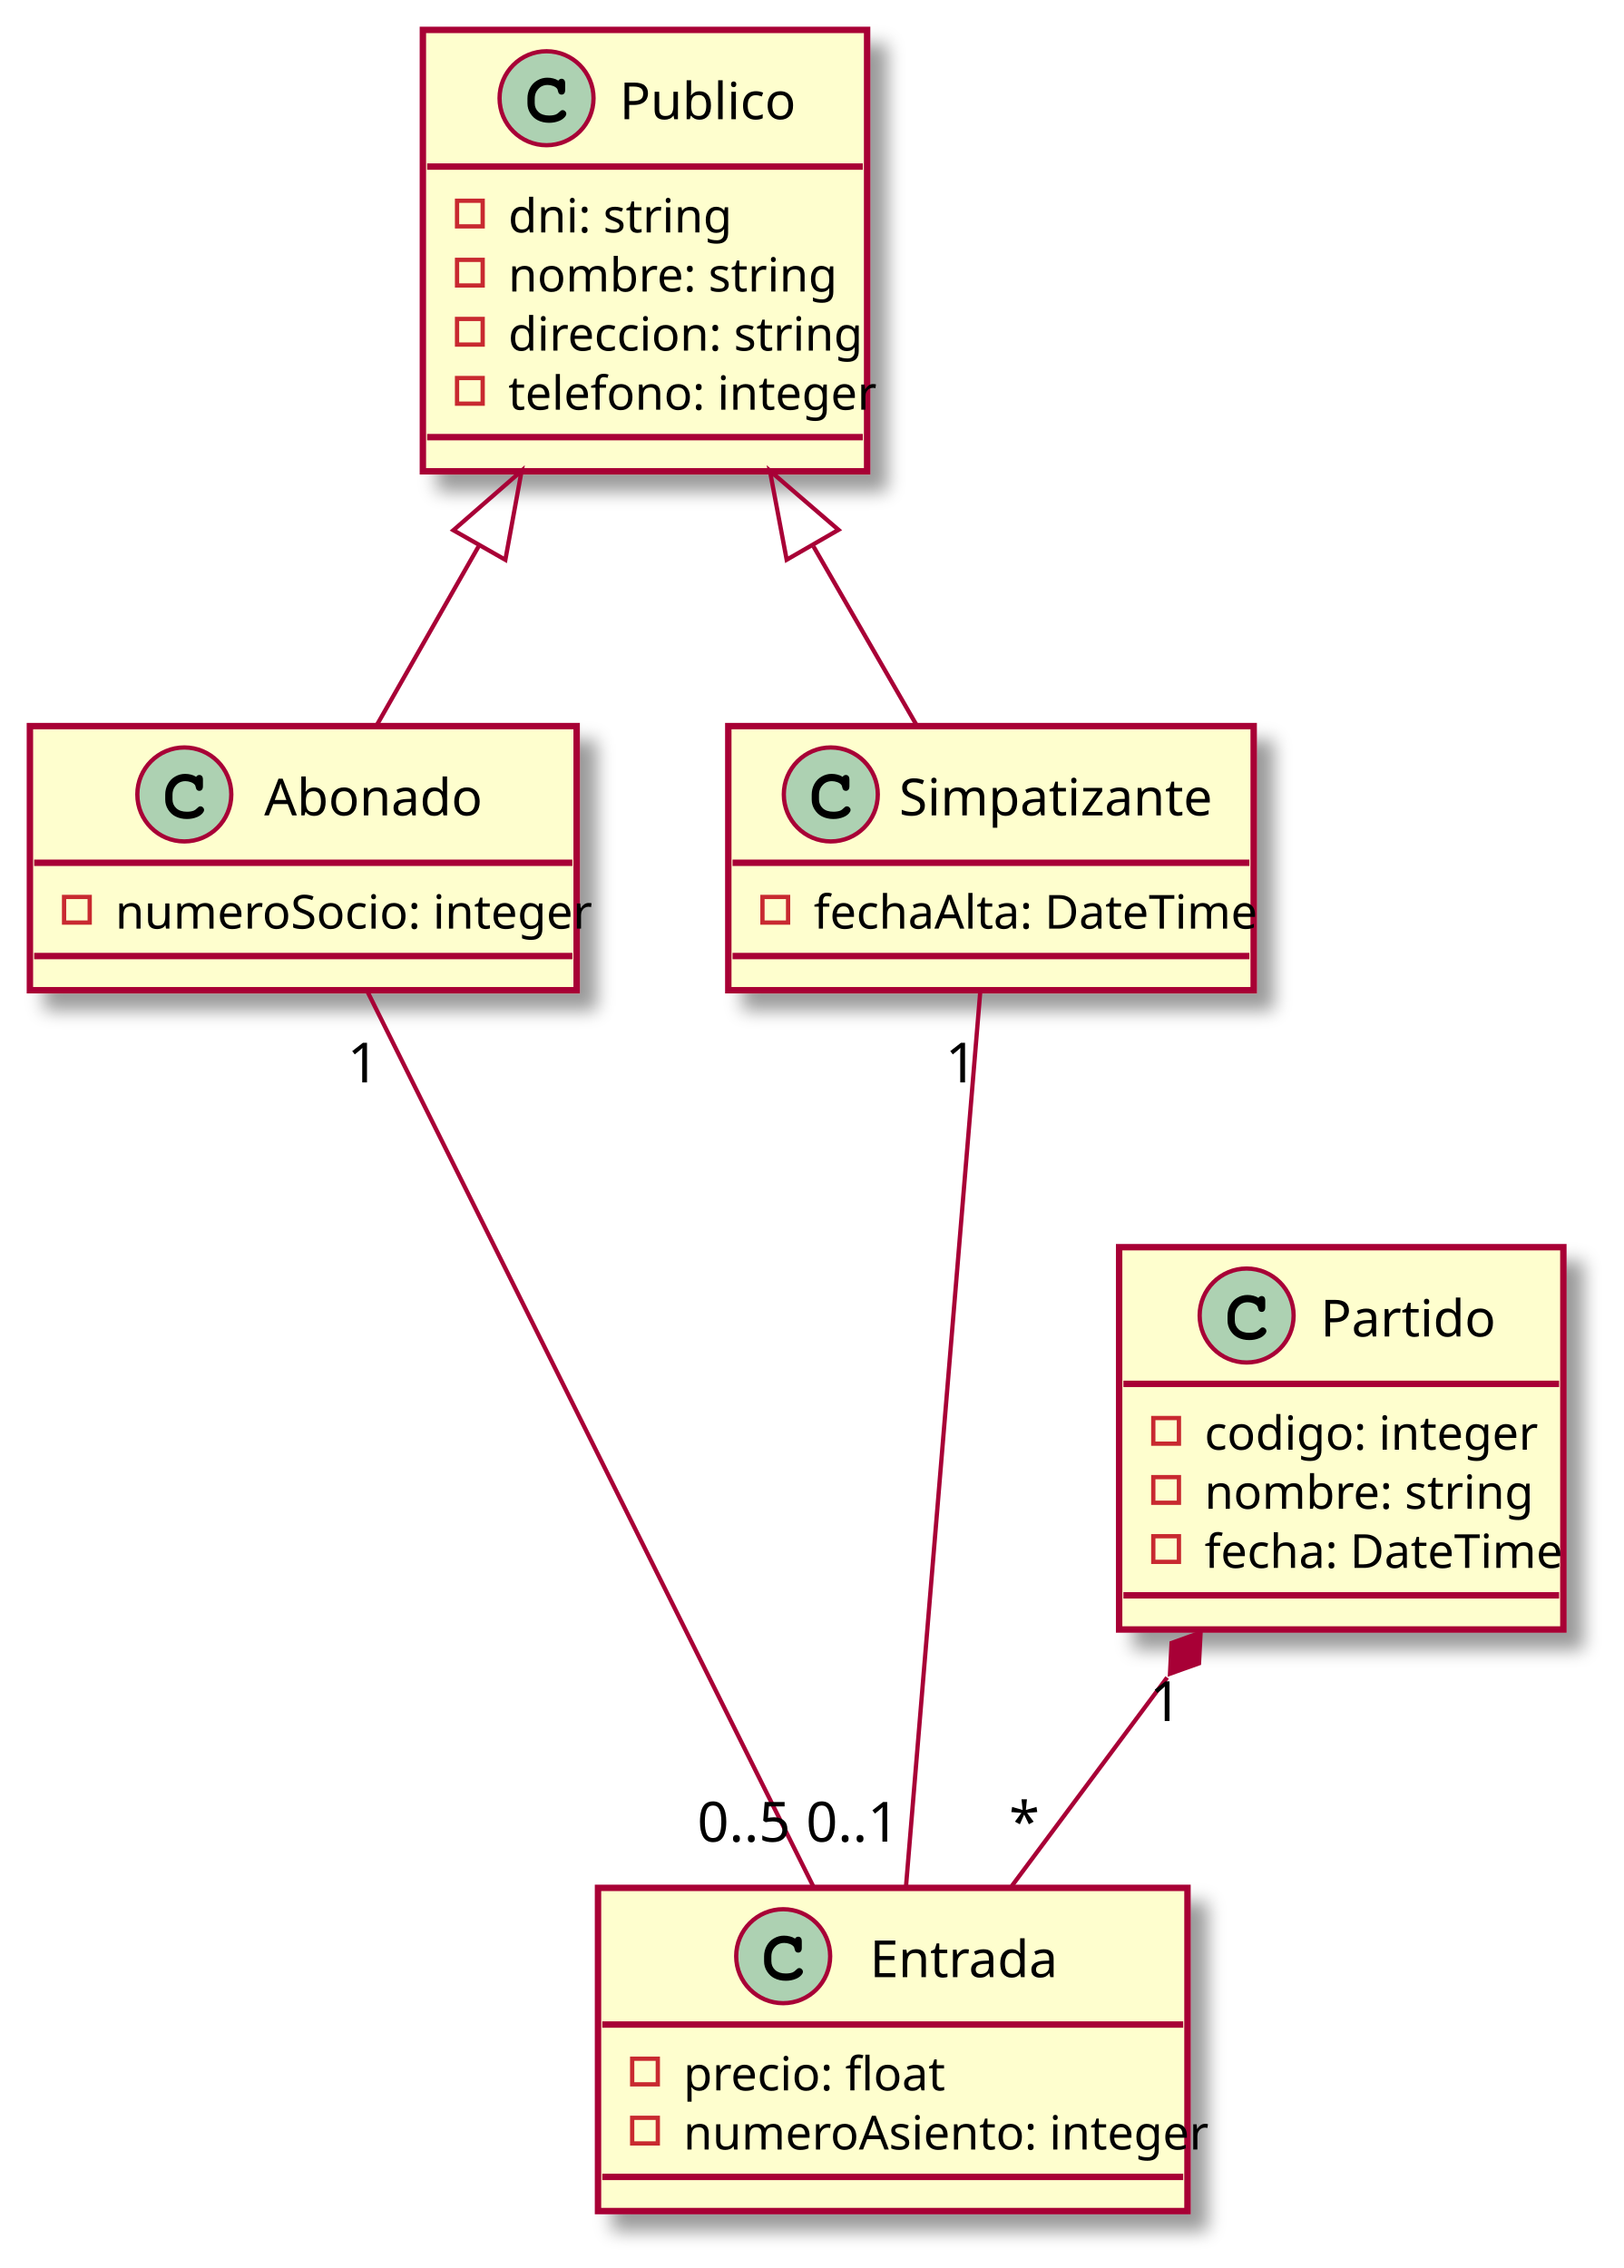
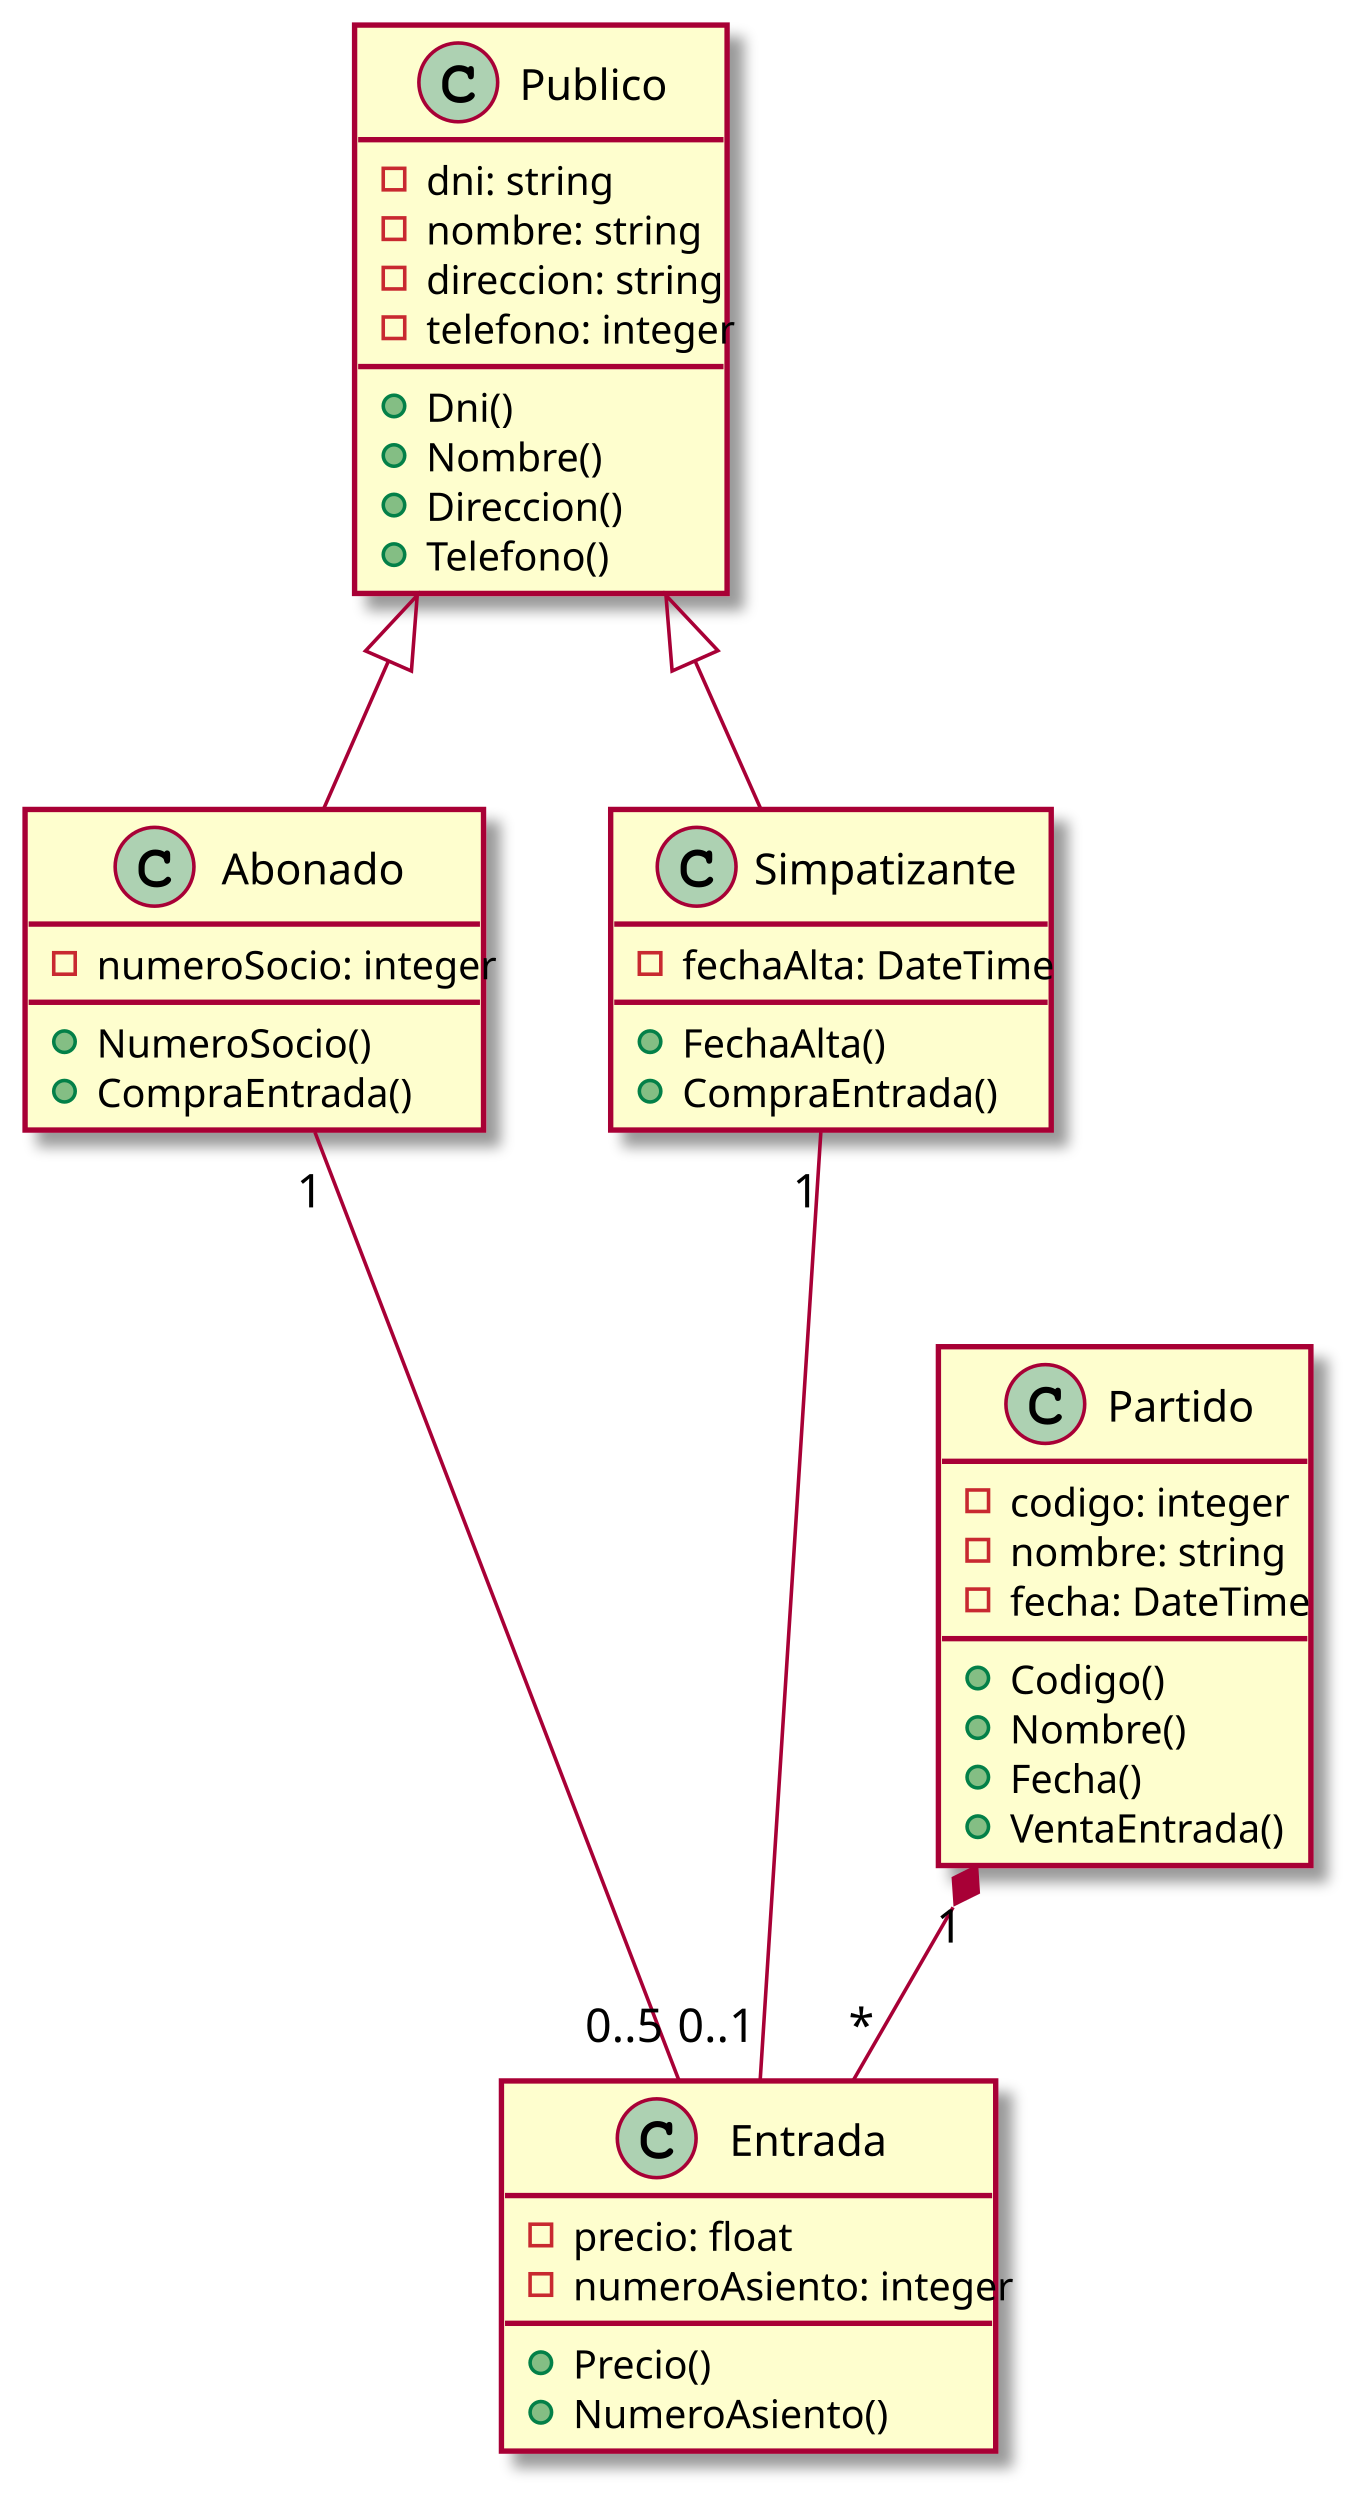
- <svg xmlns="http://www.w3.org/2000/svg" contentScriptType="application/ecmascript" contentStyleType="text/css" height="1062px" preserveAspectRatio="none" style="width:760px;height:1062px;" version="1.1" viewBox="0 0 760 1062" width="760px" zoomAndPan="magnify">
+ <svg xmlns="http://www.w3.org/2000/svg" contentScriptType="application/ecmascript" contentStyleType="text/css" height="1396px" preserveAspectRatio="none" style="width:760px;height:1396px;" version="1.1" viewBox="0 0 760 1396" width="760px" zoomAndPan="magnify">
  <defs>
-     <filter height="300%" id="fogvhu6dsjlgt" width="300%" x="-1" y="-1">
+     <filter height="300%" id="f1valdp0p9ouqq" width="300%" x="-1" y="-1">
      <feGaussianBlur result="blurOut" stdDeviation="4.0" />
      <feColorMatrix in="blurOut" result="blurOut2" type="matrix" values="0 0 0 0 0 0 0 0 0 0 0 0 0 0 0 0 0 0 .4 0" />
      <feOffset dx="8.0" dy="8.0" in="blurOut2" result="blurOut3" />
      <feBlend in="SourceGraphic" in2="blurOut3" mode="normal" />
    </filter>
  </defs>
  <g>
-     <rect codeLine="2" fill="#FEFECE" filter="url(#fogvhu6dsjlgt)" height="206.688" id="Publico" style="stroke:#A80036;stroke-width:3.0;" width="208" x="198" y="14" />
+     <rect codeLine="2" fill="#FEFECE" filter="url(#f1valdp0p9ouqq)" height="317.375" id="Publico" style="stroke:#A80036;stroke-width:3.0;" width="208" x="198" y="14" />
    <ellipse cx="255.9" cy="46" fill="#ADD1B2" rx="22" ry="22" style="stroke:#A80036;stroke-width:2.0;" />
    <path d="M261.431,37.75 Q261.744,37.312 262.119,37.094 Q262.494,36.875 262.931,36.875 Q263.681,36.875 264.15,37.406 Q264.619,37.906 264.619,39.125 L264.619,42.031 Q264.619,43.25 264.15,43.781 Q263.681,44.312 262.931,44.312 Q262.244,44.312 261.837,43.906 Q261.431,43.531 261.212,42.5 Q261.119,41.781 260.744,41.406 Q260.087,40.656 258.869,40.219 Q257.65,39.781 256.4,39.781 Q254.869,39.781 253.588,40.438 Q252.338,41.094 251.338,42.594 Q250.369,44.094 250.369,46.156 L250.369,48.344 Q250.369,50.812 252.15,52.469 Q253.931,54.094 257.119,54.094 Q258.994,54.094 260.306,53.594 Q261.087,53.281 261.931,52.406 Q262.462,51.875 262.744,51.719 Q263.056,51.562 263.462,51.562 Q264.119,51.562 264.619,52.094 Q265.15,52.594 265.15,53.281 Q265.15,53.969 264.462,54.781 Q263.462,55.938 261.869,56.594 Q259.712,57.5 257.119,57.5 Q254.088,57.5 251.681,56.25 Q249.713,55.25 248.338,53.125 Q246.963,50.969 246.963,48.406 L246.963,46.094 Q246.963,43.438 248.181,41.156 Q249.431,38.844 251.619,37.625 Q253.806,36.375 256.275,36.375 Q257.744,36.375 259.025,36.719 Q260.337,37.031 261.431,37.75 Z " fill="#000000" />
    <text fill="#000000" font-family="sans-serif" font-size="24" lengthAdjust="spacing" textLength="82" x="290.1" y="55.82">Publico</text>
    <line style="stroke:#A80036;stroke-width:3.0;" x1="200" x2="404" y1="78" y2="78" />
    <rect fill="none" height="12" style="stroke:#C82930;stroke-width:2.0;" width="12" x="214" y="94" />
    <text fill="#000000" font-family="sans-serif" font-size="22" lengthAdjust="spacing" textLength="94" x="238" y="108.838">dni: string</text>
    <rect fill="none" height="12" style="stroke:#C82930;stroke-width:2.0;" width="12" x="214" y="121.672" />
    <text fill="#000000" font-family="sans-serif" font-size="22" lengthAdjust="spacing" textLength="138" x="238" y="136.51">nombre: string</text>
    <rect fill="none" height="12" style="stroke:#C82930;stroke-width:2.0;" width="12" x="214" y="149.344" />
    <text fill="#000000" font-family="sans-serif" font-size="22" lengthAdjust="spacing" textLength="154" x="238" y="164.182">direccion: string</text>
    <rect fill="none" height="12" style="stroke:#C82930;stroke-width:2.0;" width="12" x="214" y="177.016" />
    <text fill="#000000" font-family="sans-serif" font-size="22" lengthAdjust="spacing" textLength="156" x="238" y="191.853">telefono: integer</text>
    <line style="stroke:#A80036;stroke-width:3.0;" x1="200" x2="404" y1="204.688" y2="204.688" />
-     <rect codeLine="9" fill="#FEFECE" filter="url(#fogvhu6dsjlgt)" height="123.672" id="Abonado" style="stroke:#A80036;stroke-width:3.0;" width="256" x="14" y="340" />
-     <ellipse cx="86.3" cy="372" fill="#ADD1B2" rx="22" ry="22" style="stroke:#A80036;stroke-width:2.0;" />
-     <path d="M91.831,363.75 Q92.144,363.312 92.519,363.094 Q92.894,362.875 93.331,362.875 Q94.081,362.875 94.55,363.406 Q95.019,363.906 95.019,365.125 L95.019,368.031 Q95.019,369.25 94.55,369.781 Q94.081,370.312 93.331,370.312 Q92.644,370.312 92.237,369.906 Q91.831,369.531 91.612,368.5 Q91.519,367.781 91.144,367.406 Q90.487,366.656 89.269,366.219 Q88.05,365.781 86.8,365.781 Q85.269,365.781 83.987,366.438 Q82.737,367.094 81.737,368.594 Q80.769,370.094 80.769,372.156 L80.769,374.344 Q80.769,376.812 82.55,378.469 Q84.331,380.094 87.519,380.094 Q89.394,380.094 90.706,379.594 Q91.487,379.281 92.331,378.406 Q92.862,377.875 93.144,377.719 Q93.456,377.562 93.862,377.562 Q94.519,377.562 95.019,378.094 Q95.55,378.594 95.55,379.281 Q95.55,379.969 94.862,380.781 Q93.862,381.938 92.269,382.594 Q90.112,383.5 87.519,383.5 Q84.487,383.5 82.081,382.25 Q80.112,381.25 78.737,379.125 Q77.362,376.969 77.362,374.406 L77.362,372.094 Q77.362,369.438 78.581,367.156 Q79.831,364.844 82.019,363.625 Q84.206,362.375 86.675,362.375 Q88.144,362.375 89.425,362.719 Q90.737,363.031 91.831,363.75 Z " fill="#000000" />
-     <text fill="#000000" font-family="sans-serif" font-size="24" lengthAdjust="spacing" textLength="98" x="123.7" y="381.82">Abonado</text>
-     <line style="stroke:#A80036;stroke-width:3.0;" x1="16" x2="268" y1="404" y2="404" />
-     <rect fill="none" height="12" style="stroke:#C82930;stroke-width:2.0;" width="12" x="30" y="420" />
-     <text fill="#000000" font-family="sans-serif" font-size="22" lengthAdjust="spacing" textLength="204" x="54" y="434.838">numeroSocio: integer</text>
-     <line style="stroke:#A80036;stroke-width:3.0;" x1="16" x2="268" y1="447.672" y2="447.672" />
-     <rect codeLine="13" fill="#FEFECE" filter="url(#fogvhu6dsjlgt)" height="123.672" id="Simpatizante" style="stroke:#A80036;stroke-width:3.0;" width="246" x="341" y="340" />
-     <ellipse cx="389" cy="372" fill="#ADD1B2" rx="22" ry="22" style="stroke:#A80036;stroke-width:2.0;" />
-     <path d="M394.531,363.75 Q394.844,363.312 395.219,363.094 Q395.594,362.875 396.031,362.875 Q396.781,362.875 397.25,363.406 Q397.719,363.906 397.719,365.125 L397.719,368.031 Q397.719,369.25 397.25,369.781 Q396.781,370.312 396.031,370.312 Q395.344,370.312 394.938,369.906 Q394.531,369.531 394.312,368.5 Q394.219,367.781 393.844,367.406 Q393.188,366.656 391.969,366.219 Q390.75,365.781 389.5,365.781 Q387.969,365.781 386.688,366.438 Q385.438,367.094 384.438,368.594 Q383.469,370.094 383.469,372.156 L383.469,374.344 Q383.469,376.812 385.25,378.469 Q387.031,380.094 390.219,380.094 Q392.094,380.094 393.406,379.594 Q394.188,379.281 395.031,378.406 Q395.562,377.875 395.844,377.719 Q396.156,377.562 396.562,377.562 Q397.219,377.562 397.719,378.094 Q398.25,378.594 398.25,379.281 Q398.25,379.969 397.562,380.781 Q396.562,381.938 394.969,382.594 Q392.812,383.5 390.219,383.5 Q387.188,383.5 384.781,382.25 Q382.812,381.25 381.438,379.125 Q380.062,376.969 380.062,374.406 L380.062,372.094 Q380.062,369.438 381.281,367.156 Q382.531,364.844 384.719,363.625 Q386.906,362.375 389.375,362.375 Q390.844,362.375 392.125,362.719 Q393.438,363.031 394.531,363.75 Z " fill="#000000" />
-     <text fill="#000000" font-family="sans-serif" font-size="24" lengthAdjust="spacing" textLength="142" x="421" y="381.82">Simpatizante</text>
-     <line style="stroke:#A80036;stroke-width:3.0;" x1="343" x2="585" y1="404" y2="404" />
-     <rect fill="none" height="12" style="stroke:#C82930;stroke-width:2.0;" width="12" x="357" y="420" />
-     <text fill="#000000" font-family="sans-serif" font-size="22" lengthAdjust="spacing" textLength="194" x="381" y="434.838">fechaAlta: DateTime</text>
-     <line style="stroke:#A80036;stroke-width:3.0;" x1="343" x2="585" y1="447.672" y2="447.672" />
-     <rect codeLine="17" fill="#FEFECE" filter="url(#fogvhu6dsjlgt)" height="179.016" id="Partido" style="stroke:#A80036;stroke-width:3.0;" width="208" x="524" y="584" />
-     <ellipse cx="583.7" cy="616" fill="#ADD1B2" rx="22" ry="22" style="stroke:#A80036;stroke-width:2.0;" />
-     <path d="M589.231,607.75 Q589.544,607.312 589.919,607.094 Q590.294,606.875 590.731,606.875 Q591.481,606.875 591.95,607.406 Q592.419,607.906 592.419,609.125 L592.419,612.031 Q592.419,613.25 591.95,613.781 Q591.481,614.312 590.731,614.312 Q590.044,614.312 589.638,613.906 Q589.231,613.531 589.013,612.5 Q588.919,611.781 588.544,611.406 Q587.888,610.656 586.669,610.219 Q585.45,609.781 584.2,609.781 Q582.669,609.781 581.388,610.438 Q580.138,611.094 579.138,612.594 Q578.169,614.094 578.169,616.156 L578.169,618.344 Q578.169,620.812 579.95,622.469 Q581.731,624.094 584.919,624.094 Q586.794,624.094 588.106,623.594 Q588.888,623.281 589.731,622.406 Q590.263,621.875 590.544,621.719 Q590.856,621.562 591.263,621.562 Q591.919,621.562 592.419,622.094 Q592.95,622.594 592.95,623.281 Q592.95,623.969 592.263,624.781 Q591.263,625.938 589.669,626.594 Q587.513,627.5 584.919,627.5 Q581.888,627.5 579.481,626.25 Q577.513,625.25 576.138,623.125 Q574.763,620.969 574.763,618.406 L574.763,616.094 Q574.763,613.438 575.981,611.156 Q577.231,608.844 579.419,607.625 Q581.606,606.375 584.075,606.375 Q585.544,606.375 586.825,606.719 Q588.138,607.031 589.231,607.75 Z " fill="#000000" />
-     <text fill="#000000" font-family="sans-serif" font-size="24" lengthAdjust="spacing" textLength="78" x="618.3" y="625.82">Partido</text>
-     <line style="stroke:#A80036;stroke-width:3.0;" x1="526" x2="730" y1="648" y2="648" />
-     <rect fill="none" height="12" style="stroke:#C82930;stroke-width:2.0;" width="12" x="540" y="664" />
-     <text fill="#000000" font-family="sans-serif" font-size="22" lengthAdjust="spacing" textLength="142" x="564" y="678.838">codigo: integer</text>
-     <rect fill="none" height="12" style="stroke:#C82930;stroke-width:2.0;" width="12" x="540" y="691.672" />
-     <text fill="#000000" font-family="sans-serif" font-size="22" lengthAdjust="spacing" textLength="138" x="564" y="706.51">nombre: string</text>
-     <rect fill="none" height="12" style="stroke:#C82930;stroke-width:2.0;" width="12" x="540" y="719.344" />
-     <text fill="#000000" font-family="sans-serif" font-size="22" lengthAdjust="spacing" textLength="156" x="564" y="734.182">fecha: DateTime</text>
-     <line style="stroke:#A80036;stroke-width:3.0;" x1="526" x2="730" y1="747.016" y2="747.016" />
-     <rect codeLine="23" fill="#FEFECE" filter="url(#fogvhu6dsjlgt)" height="151.344" id="Entrada" style="stroke:#A80036;stroke-width:3.0;" width="276" x="280" y="884" />
-     <ellipse cx="366.7" cy="916" fill="#ADD1B2" rx="22" ry="22" style="stroke:#A80036;stroke-width:2.0;" />
-     <path d="M372.231,907.75 Q372.544,907.312 372.919,907.094 Q373.294,906.875 373.731,906.875 Q374.481,906.875 374.95,907.406 Q375.419,907.906 375.419,909.125 L375.419,912.031 Q375.419,913.25 374.95,913.781 Q374.481,914.312 373.731,914.312 Q373.044,914.312 372.637,913.906 Q372.231,913.531 372.012,912.5 Q371.919,911.781 371.544,911.406 Q370.887,910.656 369.669,910.219 Q368.45,909.781 367.2,909.781 Q365.669,909.781 364.387,910.438 Q363.137,911.094 362.137,912.594 Q361.169,914.094 361.169,916.156 L361.169,918.344 Q361.169,920.812 362.95,922.469 Q364.731,924.094 367.919,924.094 Q369.794,924.094 371.106,923.594 Q371.887,923.281 372.731,922.406 Q373.262,921.875 373.544,921.719 Q373.856,921.562 374.262,921.562 Q374.919,921.562 375.419,922.094 Q375.95,922.594 375.95,923.281 Q375.95,923.969 375.262,924.781 Q374.262,925.938 372.669,926.594 Q370.512,927.5 367.919,927.5 Q364.887,927.5 362.481,926.25 Q360.512,925.25 359.137,923.125 Q357.762,920.969 357.762,918.406 L357.762,916.094 Q357.762,913.438 358.981,911.156 Q360.231,908.844 362.419,907.625 Q364.606,906.375 367.075,906.375 Q368.544,906.375 369.825,906.719 Q371.137,907.031 372.231,907.75 Z " fill="#000000" />
-     <text fill="#000000" font-family="sans-serif" font-size="24" lengthAdjust="spacing" textLength="86" x="407.3" y="925.82">Entrada</text>
-     <line style="stroke:#A80036;stroke-width:3.0;" x1="282" x2="554" y1="948" y2="948" />
-     <rect fill="none" height="12" style="stroke:#C82930;stroke-width:2.0;" width="12" x="296" y="964" />
-     <text fill="#000000" font-family="sans-serif" font-size="22" lengthAdjust="spacing" textLength="114" x="320" y="978.838">precio: float</text>
-     <rect fill="none" height="12" style="stroke:#C82930;stroke-width:2.0;" width="12" x="296" y="991.672" />
-     <text fill="#000000" font-family="sans-serif" font-size="22" lengthAdjust="spacing" textLength="224" x="320" y="1006.51">numeroAsiento: integer</text>
-     <line style="stroke:#A80036;stroke-width:3.0;" x1="282" x2="554" y1="1019.344" y2="1019.344" />
-     <path codeLine="28" d="M224.06,255.88 C207.32,285.28 190.44,314.92 176.4,339.58 " fill="none" id="Publico-backto-Abonado" style="stroke:#A80036;stroke-width:2.0;" />
-     <polygon fill="none" points="212.28,248.28,244.24,220.44,236.62,262.14,212.28,248.28" style="stroke:#A80036;stroke-width:2.0;" />
-     <path codeLine="29" d="M380.9,255.88 C397.86,285.28 414.94,314.92 429.18,339.58 " fill="none" id="Publico-backto-Simpatizante" style="stroke:#A80036;stroke-width:2.0;" />
-     <polygon fill="none" points="368.34,262.1,360.48,220.44,392.6,248.1,368.34,262.1" style="stroke:#A80036;stroke-width:2.0;" />
-     <path codeLine="30" d="M546.46,785.5 C522.12,818.18 496.02,853.22 473.74,883.14 " fill="none" id="Partido-backto-Entrada" style="stroke:#A80036;stroke-width:2.0;" />
-     <polygon fill="#A80036" points="562.14,764.46,548.559,769.314,547.816,783.717,561.397,778.863,562.14,764.46" style="stroke:#A80036;stroke-width:2.0;" />
-     <text fill="#000000" font-family="sans-serif" font-size="26" lengthAdjust="spacing" textLength="14" x="538.349" y="805.869">1</text>
-     <text fill="#000000" font-family="sans-serif" font-size="26" lengthAdjust="spacing" textLength="10" x="472.461" y="862.287">*</text>
-     <path codeLine="31" d="M172.06,464.34 C222.92,566.42 325.76,772.86 380.98,883.68 " fill="none" id="Abonado-Entrada" style="stroke:#A80036;stroke-width:2.0;" />
-     <text fill="#000000" font-family="sans-serif" font-size="26" lengthAdjust="spacing" textLength="14" x="162.6" y="506.855">1</text>
-     <text fill="#000000" font-family="sans-serif" font-size="26" lengthAdjust="spacing" textLength="44" x="326.467" y="862.347">0..5</text>
-     <path codeLine="32" d="M458.98,464.34 C450.52,566.42 433.38,772.86 424.18,883.68 " fill="none" id="Simpatizante-Entrada" style="stroke:#A80036;stroke-width:2.0;" />
-     <text fill="#000000" font-family="sans-serif" font-size="26" lengthAdjust="spacing" textLength="14" x="442.614" y="506.855">1</text>
-     <text fill="#000000" font-family="sans-serif" font-size="26" lengthAdjust="spacing" textLength="44" x="377.362" y="862.347">0..1</text>
+     <ellipse cx="220" cy="226.688" fill="#84BE84" rx="6" ry="6" style="stroke:#038048;stroke-width:2.0;" />
+     <text fill="#000000" font-family="sans-serif" font-size="22" lengthAdjust="spacing" textLength="46" x="238" y="235.525">Dni()</text>
+     <ellipse cx="220" cy="254.359" fill="#84BE84" rx="6" ry="6" style="stroke:#038048;stroke-width:2.0;" />
+     <text fill="#000000" font-family="sans-serif" font-size="22" lengthAdjust="spacing" textLength="90" x="238" y="263.197">Nombre()</text>
+     <ellipse cx="220" cy="282.031" fill="#84BE84" rx="6" ry="6" style="stroke:#038048;stroke-width:2.0;" />
+     <text fill="#000000" font-family="sans-serif" font-size="22" lengthAdjust="spacing" textLength="106" x="238" y="290.869">Direccion()</text>
+     <ellipse cx="220" cy="309.703" fill="#84BE84" rx="6" ry="6" style="stroke:#038048;stroke-width:2.0;" />
+     <text fill="#000000" font-family="sans-serif" font-size="22" lengthAdjust="spacing" textLength="100" x="238" y="318.541">Telefono()</text>
+     <rect codeLine="13" fill="#FEFECE" filter="url(#f1valdp0p9ouqq)" height="179.016" id="Abonado" style="stroke:#A80036;stroke-width:3.0;" width="256" x="14" y="452" />
+     <ellipse cx="86.3" cy="484" fill="#ADD1B2" rx="22" ry="22" style="stroke:#A80036;stroke-width:2.0;" />
+     <path d="M91.831,475.75 Q92.144,475.312 92.519,475.094 Q92.894,474.875 93.331,474.875 Q94.081,474.875 94.55,475.406 Q95.019,475.906 95.019,477.125 L95.019,480.031 Q95.019,481.25 94.55,481.781 Q94.081,482.312 93.331,482.312 Q92.644,482.312 92.237,481.906 Q91.831,481.531 91.612,480.5 Q91.519,479.781 91.144,479.406 Q90.487,478.656 89.269,478.219 Q88.05,477.781 86.8,477.781 Q85.269,477.781 83.987,478.438 Q82.737,479.094 81.737,480.594 Q80.769,482.094 80.769,484.156 L80.769,486.344 Q80.769,488.812 82.55,490.469 Q84.331,492.094 87.519,492.094 Q89.394,492.094 90.706,491.594 Q91.487,491.281 92.331,490.406 Q92.862,489.875 93.144,489.719 Q93.456,489.562 93.862,489.562 Q94.519,489.562 95.019,490.094 Q95.55,490.594 95.55,491.281 Q95.55,491.969 94.862,492.781 Q93.862,493.938 92.269,494.594 Q90.112,495.5 87.519,495.5 Q84.487,495.5 82.081,494.25 Q80.112,493.25 78.737,491.125 Q77.362,488.969 77.362,486.406 L77.362,484.094 Q77.362,481.438 78.581,479.156 Q79.831,476.844 82.019,475.625 Q84.206,474.375 86.675,474.375 Q88.144,474.375 89.425,474.719 Q90.737,475.031 91.831,475.75 Z " fill="#000000" />
+     <text fill="#000000" font-family="sans-serif" font-size="24" lengthAdjust="spacing" textLength="98" x="123.7" y="493.82">Abonado</text>
+     <line style="stroke:#A80036;stroke-width:3.0;" x1="16" x2="268" y1="516" y2="516" />
+     <rect fill="none" height="12" style="stroke:#C82930;stroke-width:2.0;" width="12" x="30" y="532" />
+     <text fill="#000000" font-family="sans-serif" font-size="22" lengthAdjust="spacing" textLength="204" x="54" y="546.838">numeroSocio: integer</text>
+     <line style="stroke:#A80036;stroke-width:3.0;" x1="16" x2="268" y1="559.672" y2="559.672" />
+     <ellipse cx="36" cy="581.672" fill="#84BE84" rx="6" ry="6" style="stroke:#038048;stroke-width:2.0;" />
+     <text fill="#000000" font-family="sans-serif" font-size="22" lengthAdjust="spacing" textLength="144" x="54" y="590.51">NumeroSocio()</text>
+     <ellipse cx="36" cy="609.344" fill="#84BE84" rx="6" ry="6" style="stroke:#038048;stroke-width:2.0;" />
+     <text fill="#000000" font-family="sans-serif" font-size="22" lengthAdjust="spacing" textLength="164" x="54" y="618.182">CompraEntrada()</text>
+     <rect codeLine="19" fill="#FEFECE" filter="url(#f1valdp0p9ouqq)" height="179.016" id="Simpatizante" style="stroke:#A80036;stroke-width:3.0;" width="246" x="341" y="452" />
+     <ellipse cx="389" cy="484" fill="#ADD1B2" rx="22" ry="22" style="stroke:#A80036;stroke-width:2.0;" />
+     <path d="M394.531,475.75 Q394.844,475.312 395.219,475.094 Q395.594,474.875 396.031,474.875 Q396.781,474.875 397.25,475.406 Q397.719,475.906 397.719,477.125 L397.719,480.031 Q397.719,481.25 397.25,481.781 Q396.781,482.312 396.031,482.312 Q395.344,482.312 394.938,481.906 Q394.531,481.531 394.312,480.5 Q394.219,479.781 393.844,479.406 Q393.188,478.656 391.969,478.219 Q390.75,477.781 389.5,477.781 Q387.969,477.781 386.688,478.438 Q385.438,479.094 384.438,480.594 Q383.469,482.094 383.469,484.156 L383.469,486.344 Q383.469,488.812 385.25,490.469 Q387.031,492.094 390.219,492.094 Q392.094,492.094 393.406,491.594 Q394.188,491.281 395.031,490.406 Q395.562,489.875 395.844,489.719 Q396.156,489.562 396.562,489.562 Q397.219,489.562 397.719,490.094 Q398.25,490.594 398.25,491.281 Q398.25,491.969 397.562,492.781 Q396.562,493.938 394.969,494.594 Q392.812,495.5 390.219,495.5 Q387.188,495.5 384.781,494.25 Q382.812,493.25 381.438,491.125 Q380.062,488.969 380.062,486.406 L380.062,484.094 Q380.062,481.438 381.281,479.156 Q382.531,476.844 384.719,475.625 Q386.906,474.375 389.375,474.375 Q390.844,474.375 392.125,474.719 Q393.438,475.031 394.531,475.75 Z " fill="#000000" />
+     <text fill="#000000" font-family="sans-serif" font-size="24" lengthAdjust="spacing" textLength="142" x="421" y="493.82">Simpatizante</text>
+     <line style="stroke:#A80036;stroke-width:3.0;" x1="343" x2="585" y1="516" y2="516" />
+     <rect fill="none" height="12" style="stroke:#C82930;stroke-width:2.0;" width="12" x="357" y="532" />
+     <text fill="#000000" font-family="sans-serif" font-size="22" lengthAdjust="spacing" textLength="194" x="381" y="546.838">fechaAlta: DateTime</text>
+     <line style="stroke:#A80036;stroke-width:3.0;" x1="343" x2="585" y1="559.672" y2="559.672" />
+     <ellipse cx="363" cy="581.672" fill="#84BE84" rx="6" ry="6" style="stroke:#038048;stroke-width:2.0;" />
+     <text fill="#000000" font-family="sans-serif" font-size="22" lengthAdjust="spacing" textLength="114" x="381" y="590.51">FechaAlta()</text>
+     <ellipse cx="363" cy="609.344" fill="#84BE84" rx="6" ry="6" style="stroke:#038048;stroke-width:2.0;" />
+     <text fill="#000000" font-family="sans-serif" font-size="22" lengthAdjust="spacing" textLength="164" x="381" y="618.182">CompraEntrada()</text>
+     <rect codeLine="25" fill="#FEFECE" filter="url(#f1valdp0p9ouqq)" height="289.703" id="Partido" style="stroke:#A80036;stroke-width:3.0;" width="208" x="524" y="752" />
+     <ellipse cx="583.7" cy="784" fill="#ADD1B2" rx="22" ry="22" style="stroke:#A80036;stroke-width:2.0;" />
+     <path d="M589.231,775.75 Q589.544,775.312 589.919,775.094 Q590.294,774.875 590.731,774.875 Q591.481,774.875 591.95,775.406 Q592.419,775.906 592.419,777.125 L592.419,780.031 Q592.419,781.25 591.95,781.781 Q591.481,782.312 590.731,782.312 Q590.044,782.312 589.638,781.906 Q589.231,781.531 589.013,780.5 Q588.919,779.781 588.544,779.406 Q587.888,778.656 586.669,778.219 Q585.45,777.781 584.2,777.781 Q582.669,777.781 581.388,778.438 Q580.138,779.094 579.138,780.594 Q578.169,782.094 578.169,784.156 L578.169,786.344 Q578.169,788.812 579.95,790.469 Q581.731,792.094 584.919,792.094 Q586.794,792.094 588.106,791.594 Q588.888,791.281 589.731,790.406 Q590.263,789.875 590.544,789.719 Q590.856,789.562 591.263,789.562 Q591.919,789.562 592.419,790.094 Q592.95,790.594 592.95,791.281 Q592.95,791.969 592.263,792.781 Q591.263,793.938 589.669,794.594 Q587.513,795.5 584.919,795.5 Q581.888,795.5 579.481,794.25 Q577.513,793.25 576.138,791.125 Q574.763,788.969 574.763,786.406 L574.763,784.094 Q574.763,781.438 575.981,779.156 Q577.231,776.844 579.419,775.625 Q581.606,774.375 584.075,774.375 Q585.544,774.375 586.825,774.719 Q588.138,775.031 589.231,775.75 Z " fill="#000000" />
+     <text fill="#000000" font-family="sans-serif" font-size="24" lengthAdjust="spacing" textLength="78" x="618.3" y="793.82">Partido</text>
+     <line style="stroke:#A80036;stroke-width:3.0;" x1="526" x2="730" y1="816" y2="816" />
+     <rect fill="none" height="12" style="stroke:#C82930;stroke-width:2.0;" width="12" x="540" y="832" />
+     <text fill="#000000" font-family="sans-serif" font-size="22" lengthAdjust="spacing" textLength="142" x="564" y="846.838">codigo: integer</text>
+     <rect fill="none" height="12" style="stroke:#C82930;stroke-width:2.0;" width="12" x="540" y="859.672" />
+     <text fill="#000000" font-family="sans-serif" font-size="22" lengthAdjust="spacing" textLength="138" x="564" y="874.51">nombre: string</text>
+     <rect fill="none" height="12" style="stroke:#C82930;stroke-width:2.0;" width="12" x="540" y="887.344" />
+     <text fill="#000000" font-family="sans-serif" font-size="22" lengthAdjust="spacing" textLength="156" x="564" y="902.182">fecha: DateTime</text>
+     <line style="stroke:#A80036;stroke-width:3.0;" x1="526" x2="730" y1="915.016" y2="915.016" />
+     <ellipse cx="546" cy="937.016" fill="#84BE84" rx="6" ry="6" style="stroke:#038048;stroke-width:2.0;" />
+     <text fill="#000000" font-family="sans-serif" font-size="22" lengthAdjust="spacing" textLength="82" x="564" y="945.854">Codigo()</text>
+     <ellipse cx="546" cy="964.688" fill="#84BE84" rx="6" ry="6" style="stroke:#038048;stroke-width:2.0;" />
+     <text fill="#000000" font-family="sans-serif" font-size="22" lengthAdjust="spacing" textLength="90" x="564" y="973.525">Nombre()</text>
+     <ellipse cx="546" cy="992.359" fill="#84BE84" rx="6" ry="6" style="stroke:#038048;stroke-width:2.0;" />
+     <text fill="#000000" font-family="sans-serif" font-size="22" lengthAdjust="spacing" textLength="76" x="564" y="1001.197">Fecha()</text>
+     <ellipse cx="546" cy="1020.031" fill="#84BE84" rx="6" ry="6" style="stroke:#038048;stroke-width:2.0;" />
+     <text fill="#000000" font-family="sans-serif" font-size="22" lengthAdjust="spacing" textLength="148" x="564" y="1028.869">VentaEntrada()</text>
+     <rect codeLine="35" fill="#FEFECE" filter="url(#f1valdp0p9ouqq)" height="206.688" id="Entrada" style="stroke:#A80036;stroke-width:3.0;" width="276" x="280" y="1162" />
+     <ellipse cx="366.7" cy="1194" fill="#ADD1B2" rx="22" ry="22" style="stroke:#A80036;stroke-width:2.0;" />
+     <path d="M372.231,1185.75 Q372.544,1185.312 372.919,1185.094 Q373.294,1184.875 373.731,1184.875 Q374.481,1184.875 374.95,1185.406 Q375.419,1185.906 375.419,1187.125 L375.419,1190.031 Q375.419,1191.25 374.95,1191.781 Q374.481,1192.312 373.731,1192.312 Q373.044,1192.312 372.637,1191.906 Q372.231,1191.531 372.012,1190.5 Q371.919,1189.781 371.544,1189.406 Q370.887,1188.656 369.669,1188.219 Q368.45,1187.781 367.2,1187.781 Q365.669,1187.781 364.387,1188.438 Q363.137,1189.094 362.137,1190.594 Q361.169,1192.094 361.169,1194.156 L361.169,1196.344 Q361.169,1198.812 362.95,1200.469 Q364.731,1202.094 367.919,1202.094 Q369.794,1202.094 371.106,1201.594 Q371.887,1201.281 372.731,1200.406 Q373.262,1199.875 373.544,1199.719 Q373.856,1199.562 374.262,1199.562 Q374.919,1199.562 375.419,1200.094 Q375.95,1200.594 375.95,1201.281 Q375.95,1201.969 375.262,1202.781 Q374.262,1203.938 372.669,1204.594 Q370.512,1205.5 367.919,1205.5 Q364.887,1205.5 362.481,1204.25 Q360.512,1203.25 359.137,1201.125 Q357.762,1198.969 357.762,1196.406 L357.762,1194.094 Q357.762,1191.438 358.981,1189.156 Q360.231,1186.844 362.419,1185.625 Q364.606,1184.375 367.075,1184.375 Q368.544,1184.375 369.825,1184.719 Q371.137,1185.031 372.231,1185.75 Z " fill="#000000" />
+     <text fill="#000000" font-family="sans-serif" font-size="24" lengthAdjust="spacing" textLength="86" x="407.3" y="1203.82">Entrada</text>
+     <line style="stroke:#A80036;stroke-width:3.0;" x1="282" x2="554" y1="1226" y2="1226" />
+     <rect fill="none" height="12" style="stroke:#C82930;stroke-width:2.0;" width="12" x="296" y="1242" />
+     <text fill="#000000" font-family="sans-serif" font-size="22" lengthAdjust="spacing" textLength="114" x="320" y="1256.838">precio: float</text>
+     <rect fill="none" height="12" style="stroke:#C82930;stroke-width:2.0;" width="12" x="296" y="1269.672" />
+     <text fill="#000000" font-family="sans-serif" font-size="22" lengthAdjust="spacing" textLength="224" x="320" y="1284.51">numeroAsiento: integer</text>
+     <line style="stroke:#A80036;stroke-width:3.0;" x1="282" x2="554" y1="1297.344" y2="1297.344" />
+     <ellipse cx="302" cy="1319.344" fill="#84BE84" rx="6" ry="6" style="stroke:#038048;stroke-width:2.0;" />
+     <text fill="#000000" font-family="sans-serif" font-size="22" lengthAdjust="spacing" textLength="76" x="320" y="1328.182">Precio()</text>
+     <ellipse cx="302" cy="1347.016" fill="#84BE84" rx="6" ry="6" style="stroke:#038048;stroke-width:2.0;" />
+     <text fill="#000000" font-family="sans-serif" font-size="22" lengthAdjust="spacing" textLength="164" x="320" y="1355.853">NumeroAsiento()</text>
+     <path codeLine="42" d="M216.92,369.1 C204.22,398.06 191.7,426.62 180.64,451.86 " fill="none" id="Publico-backto-Abonado" style="stroke:#A80036;stroke-width:2.0;" />
+     <polygon fill="none" points="204.1,363.46,232.98,332.44,229.74,374.7,204.1,363.46" style="stroke:#A80036;stroke-width:2.0;" />
+     <path codeLine="43" d="M388.14,369.1 C401,398.06 413.68,426.62 424.88,451.86 " fill="none" id="Publico-backto-Simpatizante" style="stroke:#A80036;stroke-width:2.0;" />
+     <polygon fill="none" points="375.3,374.68,371.88,332.44,400.9,363.32,375.3,374.68" style="stroke:#A80036;stroke-width:2.0;" />
+     <path codeLine="44" d="M532.2,1065.06 C513.14,1098.1 493.66,1131.86 476.32,1161.92 " fill="none" id="Partido-backto-Entrada" style="stroke:#A80036;stroke-width:2.0;" />
+     <polygon fill="#A80036" points="545.3,1042.34,532.381,1048.751,533.33,1063.142,546.249,1056.731,545.3,1042.34" style="stroke:#A80036;stroke-width:2.0;" />
+     <text fill="#000000" font-family="sans-serif" font-size="26" lengthAdjust="spacing" textLength="14" x="522.75" y="1084.756">1</text>
+     <text fill="#000000" font-family="sans-serif" font-size="26" lengthAdjust="spacing" textLength="10" x="473.818" y="1140.166">*</text>
+     <path codeLine="45" d="M175.84,632.16 C227.3,766.22 324.96,1020.62 379.22,1161.96 " fill="none" id="Abonado-Entrada" style="stroke:#A80036;stroke-width:2.0;" />
+     <text fill="#000000" font-family="sans-serif" font-size="26" lengthAdjust="spacing" textLength="14" x="165.614" y="674.198">1</text>
+     <text fill="#000000" font-family="sans-serif" font-size="26" lengthAdjust="spacing" textLength="44" x="326.673" y="1140.211">0..5</text>
+     <path codeLine="46" d="M458.36,632.16 C449.78,766.22 433.5,1020.62 424.46,1161.96 " fill="none" id="Simpatizante-Entrada" style="stroke:#A80036;stroke-width:2.0;" />
+     <text fill="#000000" font-family="sans-serif" font-size="26" lengthAdjust="spacing" textLength="14" x="442.582" y="674.198">1</text>
+     <text fill="#000000" font-family="sans-serif" font-size="26" lengthAdjust="spacing" textLength="44" x="378.275" y="1140.211">0..1</text>
  </g>
</svg>
